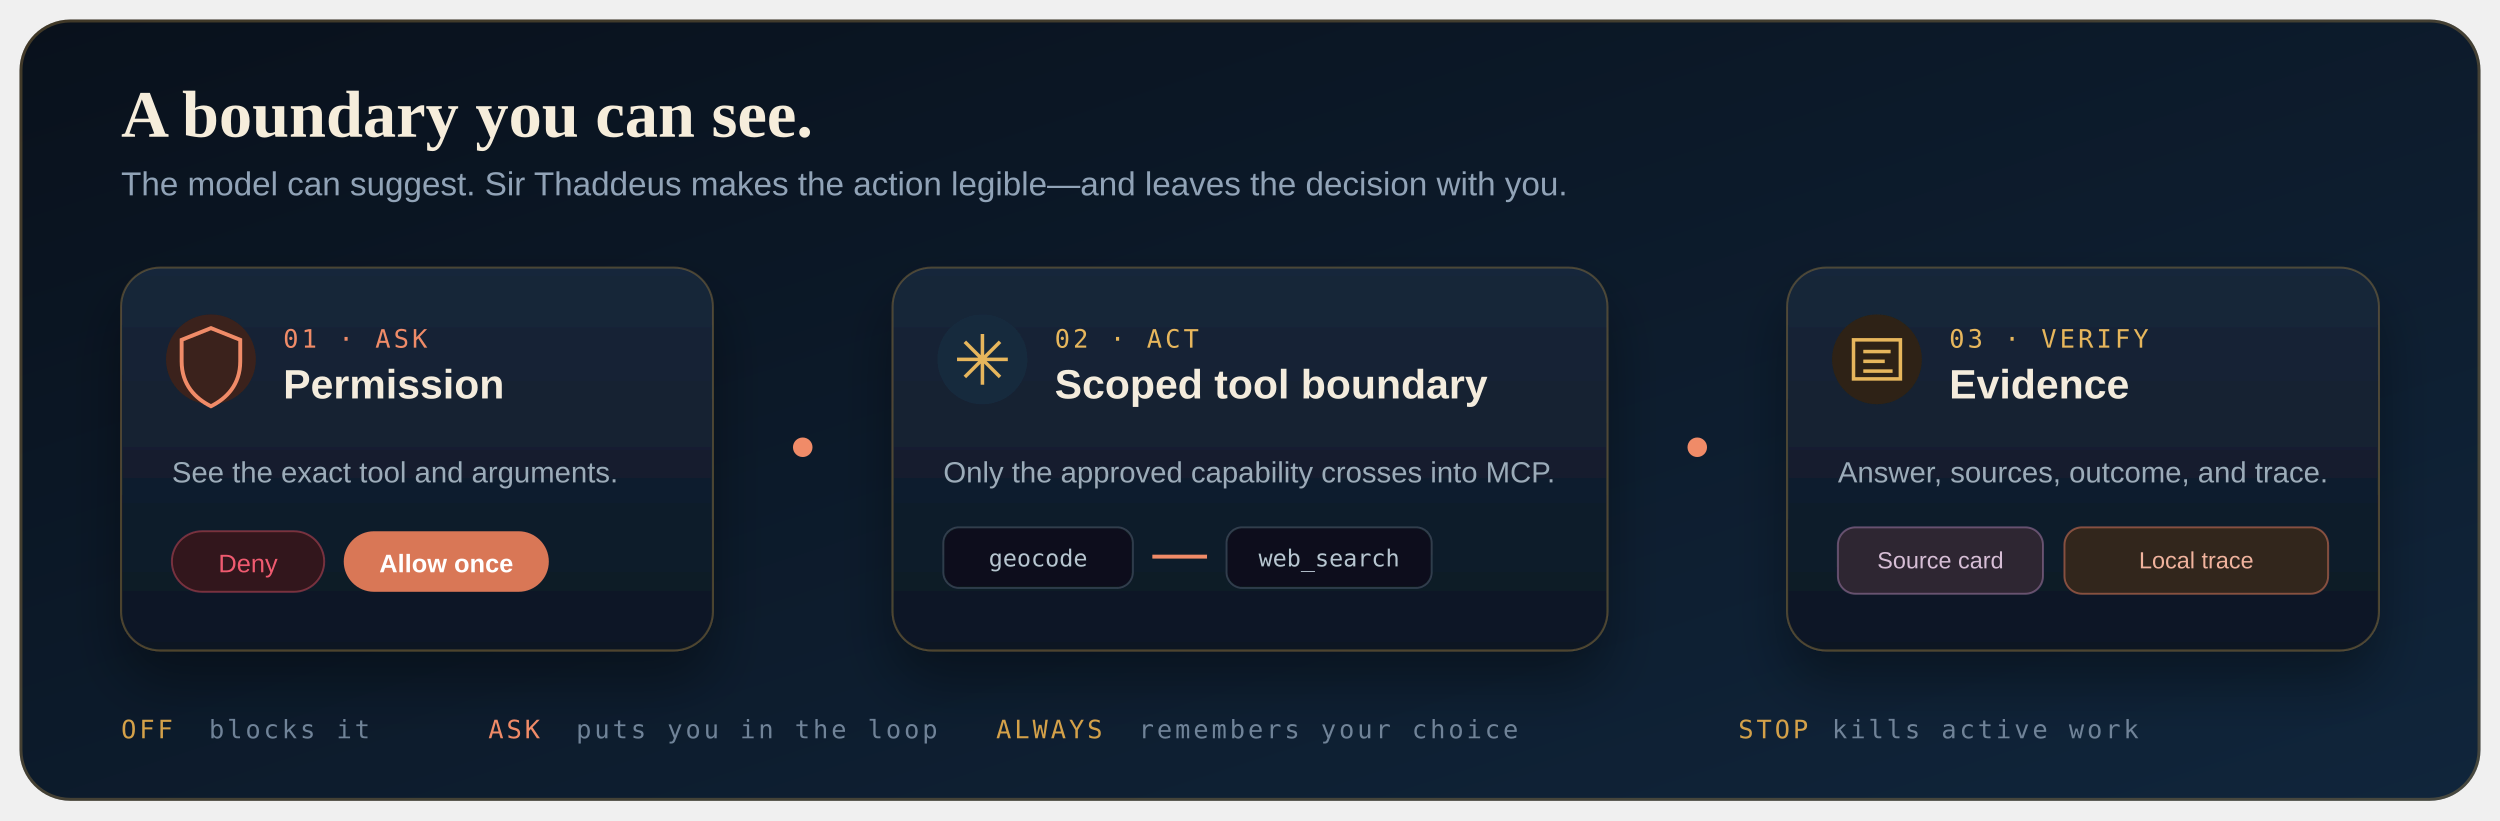
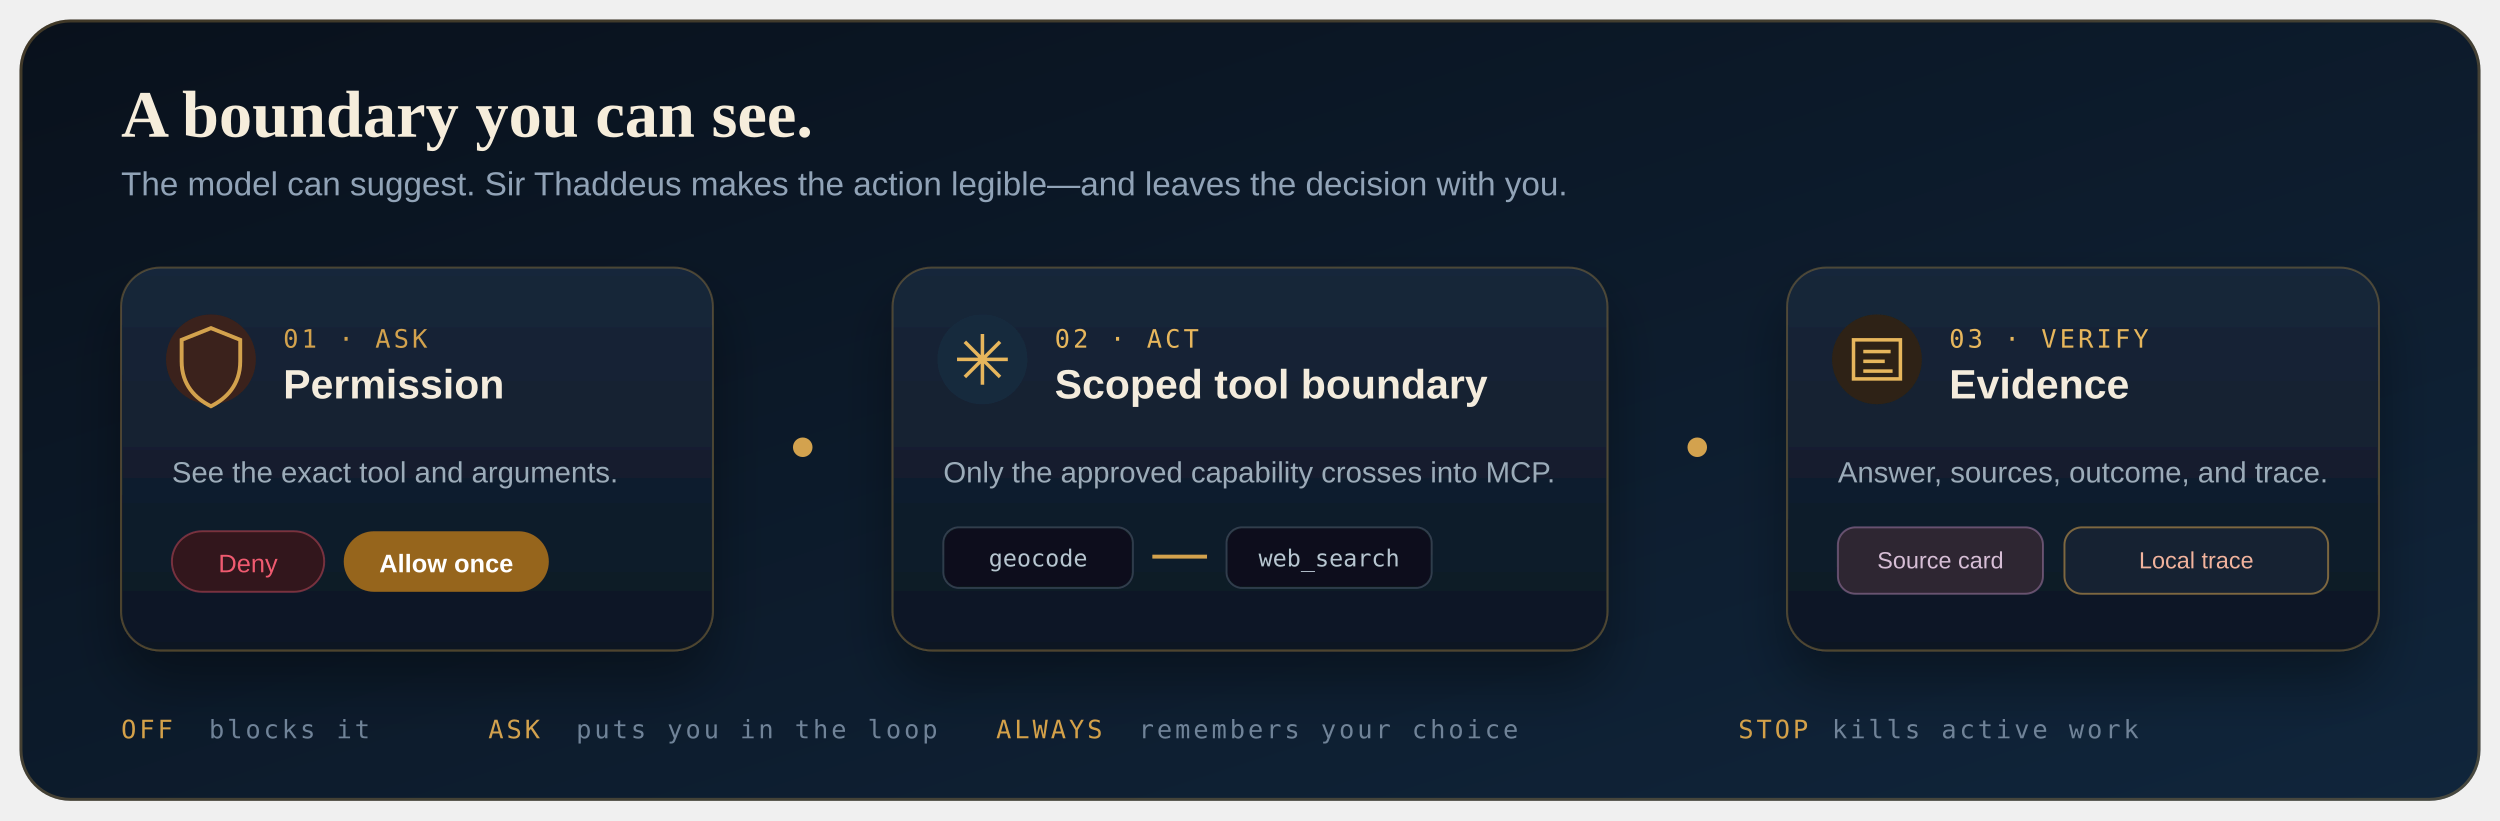
<svg xmlns="http://www.w3.org/2000/svg" width="1280" height="420" viewBox="0 0 1280 420" role="img" aria-labelledby="title desc">
  <defs>
    <linearGradient id="bg" x1="0" y1="0" x2="1" y2="1">
      <stop offset="0" stop-color="#09111C" />
      <stop offset="1" stop-color="#10253B" />
    </linearGradient>
    <linearGradient id="card" x1="0" y1="0" x2="0" y2="1">
      <stop offset="0" stop-color="#17273A" />
      <stop offset="1" stop-color="#0D1724" />
    </linearGradient>
    <linearGradient id="signal" x1="0" y1="0" x2="1" y2="0">
      <stop offset="0" stop-color="#D4A149" />
-       <stop offset="0.5" stop-color="#F08B68" />
+       <stop offset="0.5" stop-color="#D3A24E" />
      <stop offset="1" stop-color="#D4A149" />
    </linearGradient>
    <filter id="soft" x="-20%" y="-20%" width="140%" height="150%">
      <feDropShadow dx="0" dy="16" stdDeviation="14" flood-color="#000" flood-opacity="0.35" />
    </filter>
  </defs>
  <rect x="10" y="10" width="1260" height="400" rx="26" fill="url(#bg)" />
  <rect x="10.75" y="10.75" width="1258.5" height="398.5" rx="25.25" fill="none" stroke="#D4A149" stroke-opacity="0.28" stroke-width="1.5" />
  <text x="62" y="70" font-family="Georgia, 'Times New Roman', serif" font-size="34" font-weight="700" fill="#F6EDDB">A boundary you can see.</text>
  <text x="62" y="100" font-family="Segoe UI, Arial, sans-serif" font-size="17" fill="#91A3B7">The model can suggest. Sir Thaddeus makes the action legible—and leaves the decision with you.</text>
  <path d="M365 229 H457 M823 229 H915" stroke="url(#signal)" stroke-width="3" stroke-linecap="round" />
-   <circle cx="411" cy="229" r="5" fill="#F08B68" />
-   <circle cx="869" cy="229" r="5" fill="#F08B68" />
+   <circle cx="411" cy="229" r="5" fill="#D3A24E" />
+   <circle cx="869" cy="229" r="5" fill="#D3A24E" />
  <g filter="url(#soft)">
    <rect x="62" y="137" width="303" height="196" rx="20" fill="url(#card)" stroke="#D4A149" stroke-opacity="0.3" />
    <circle cx="108" cy="184" r="23" fill="#3B211A" />
-     <path d="M108 168 L123 174 V185 C123 197 116 204 108 208 C100 204 93 197 93 185 V174Z" fill="none" stroke="#F08B68" stroke-width="2" />
-     <text x="145" y="178" font-family="Consolas, monospace" font-size="13" letter-spacing="1.6" fill="#F08B68">01 · ASK</text>
+     <path d="M108 168 L123 174 V185 C123 197 116 204 108 208 C100 204 93 197 93 185 V174Z" fill="none" stroke="#D3A24E" stroke-width="2" />
+     <text x="145" y="178" font-family="Consolas, monospace" font-size="13" letter-spacing="1.6" fill="#D3A24E">01 · ASK</text>
    <text x="145" y="204" font-family="Segoe UI, Arial, sans-serif" font-size="21" font-weight="700" fill="#F4ECDD">Permission</text>
    <text x="88" y="247" font-family="Segoe UI, Arial, sans-serif" font-size="15" fill="#9CABB9">See the exact tool and arguments.</text>
    <rect x="88" y="272" width="78" height="31" rx="15.5" fill="#30171B" stroke="#BD4557" stroke-opacity="0.55" />
    <text x="127" y="293" text-anchor="middle" font-family="Segoe UI, Arial, sans-serif" font-size="13" fill="#F05A70">Deny</text>
-     <rect x="176" y="272" width="105" height="31" rx="15.5" fill="#D97757" />
+     <rect x="176" y="272" width="105" height="31" rx="15.5" fill="#96651D" />
    <text x="228.5" y="293" text-anchor="middle" font-family="Segoe UI, Arial, sans-serif" font-size="13" font-weight="700" fill="#FFF">Allow once</text>
  </g>
  <g filter="url(#soft)">
    <rect x="457" y="137" width="366" height="196" rx="20" fill="url(#card)" stroke="#D4A149" stroke-opacity="0.3" />
    <circle cx="503" cy="184" r="23" fill="#192B3E" />
    <path d="M490 184 H516 M503 171 V197 M494 175 Q503 184 512 193 M512 175 Q503 184 494 193" fill="none" stroke="#E7B65C" stroke-width="1.8" />
    <text x="540" y="178" font-family="Consolas, monospace" font-size="13" letter-spacing="1.6" fill="#E7B65C">02 · ACT</text>
    <text x="540" y="204" font-family="Segoe UI, Arial, sans-serif" font-size="21" font-weight="700" fill="#F4ECDD">Scoped tool boundary</text>
    <text x="483" y="247" font-family="Segoe UI, Arial, sans-serif" font-size="15" fill="#9CABB9">Only the approved capability crosses into MCP.</text>
    <g font-family="Consolas, monospace" font-size="12">
      <rect x="483" y="270" width="97" height="31" rx="8" fill="#0A111B" stroke="#546477" stroke-opacity="0.5" />
      <text x="531.5" y="290" text-anchor="middle" fill="#B8C5D1">geocode</text>
-       <path d="M590 285 H618" stroke="#F08B68" stroke-width="2" />
+       <path d="M590 285 H618" stroke="#D3A24E" stroke-width="2" />
      <rect x="628" y="270" width="105" height="31" rx="8" fill="#0A111B" stroke="#546477" stroke-opacity="0.5" />
      <text x="680.5" y="290" text-anchor="middle" fill="#B8C5D1">web_search</text>
    </g>
  </g>
  <g filter="url(#soft)">
    <rect x="915" y="137" width="303" height="196" rx="20" fill="url(#card)" stroke="#D4A149" stroke-opacity="0.3" />
    <circle cx="961" cy="184" r="23" fill="#2D2415" />
    <path d="M949 174 H973 V194 H949Z M954 180 H968 M954 185 H965 M954 190 H969" fill="none" stroke="#E7B65C" stroke-width="1.8" />
    <text x="998" y="178" font-family="Consolas, monospace" font-size="13" letter-spacing="1.6" fill="#E7B65C">03 · VERIFY</text>
    <text x="998" y="204" font-family="Segoe UI, Arial, sans-serif" font-size="21" font-weight="700" fill="#F4ECDD">Evidence</text>
    <text x="941" y="247" font-family="Segoe UI, Arial, sans-serif" font-size="15" fill="#9CABB9">Answer, sources, outcome, and trace.</text>
    <rect x="941" y="270" width="105" height="34" rx="9" fill="#2D2632" stroke="#A179A3" stroke-opacity="0.55" />
-     <rect x="1057" y="270" width="135" height="34" rx="9" fill="#30261E" stroke="#D97757" stroke-opacity="0.55" />
+     <rect x="1057" y="270" width="135" height="34" rx="9" fill="#152131" stroke="#D3A24E" stroke-opacity="0.55" />
    <text x="993.5" y="291" text-anchor="middle" font-family="Segoe UI, Arial, sans-serif" font-size="12" fill="#D7BED6">Source card</text>
    <text x="1124.5" y="291" text-anchor="middle" font-family="Segoe UI, Arial, sans-serif" font-size="12" fill="#F1B39D">Local trace</text>
  </g>
  <g font-family="Consolas, monospace" font-size="13" letter-spacing="1.5">
    <text x="62" y="378" fill="#D4A149">OFF</text>
    <text x="107" y="378" fill="#708398">blocks it</text>
-     <text x="250" y="378" fill="#F08B68">ASK</text>
+     <text x="250" y="378" fill="#D3A24E">ASK</text>
    <text x="295" y="378" fill="#708398">puts you in the loop</text>
    <text x="510" y="378" fill="#D4A149">ALWAYS</text>
    <text x="583" y="378" fill="#708398">remembers your choice</text>
    <text x="890" y="378" fill="#D4A149">STOP</text>
    <text x="938" y="378" fill="#708398">kills active work</text>
  </g>
</svg>
